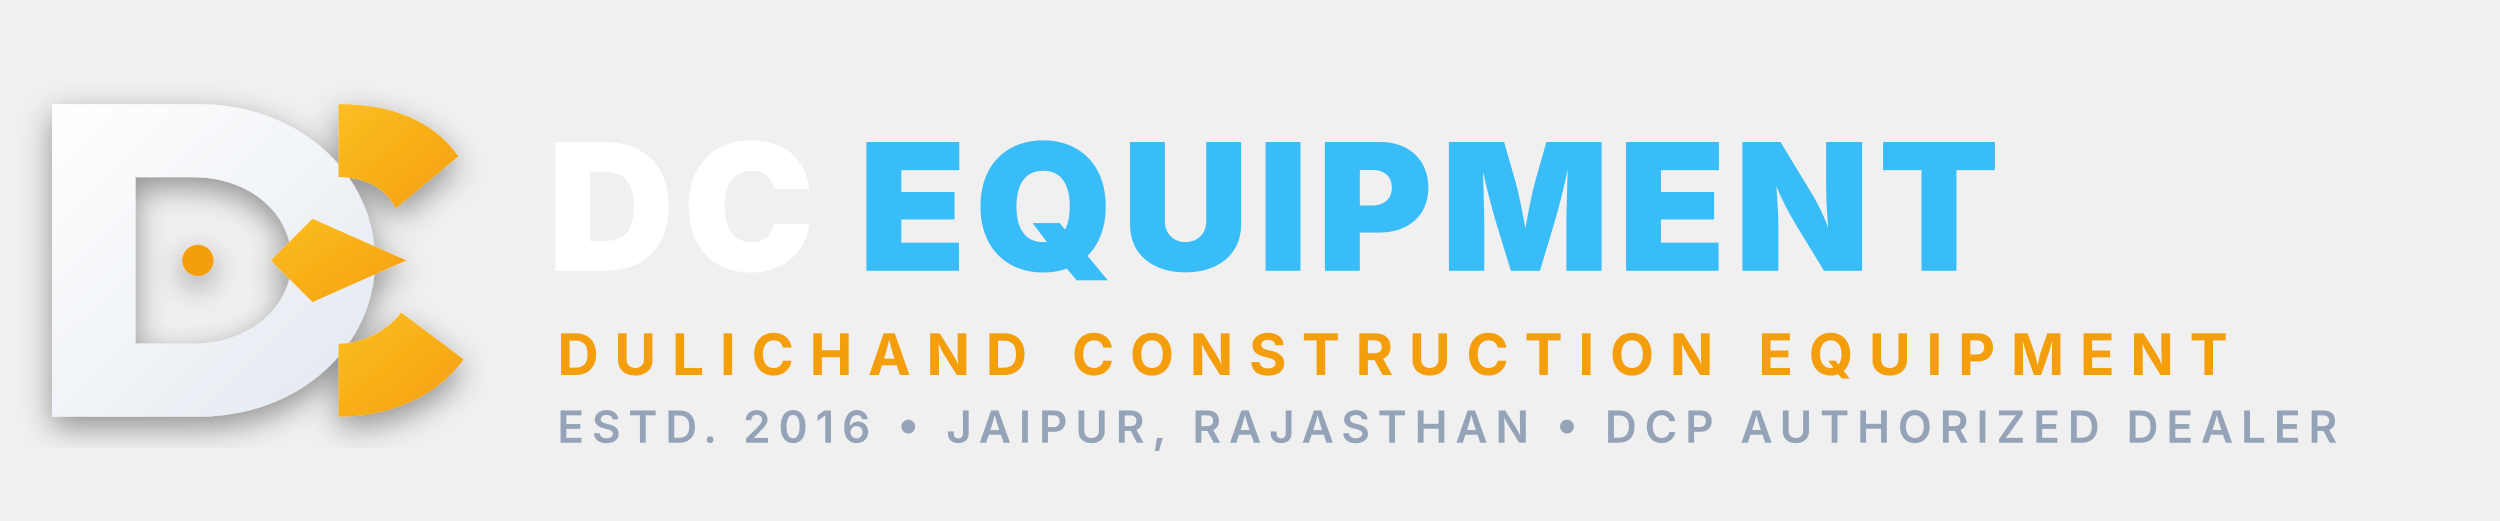
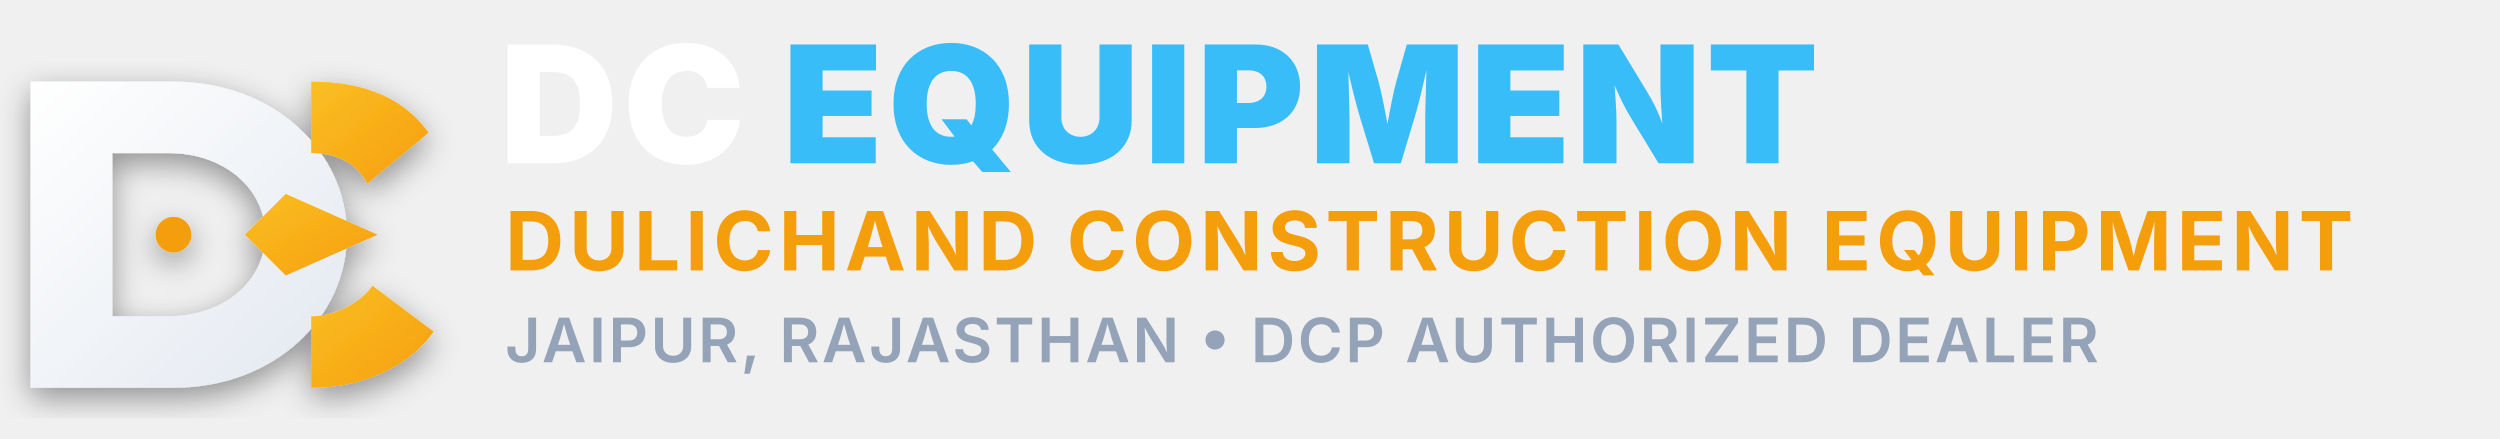
- <svg xmlns="http://www.w3.org/2000/svg" viewBox="0 0 480 100" fill="none" class="w-auto h-12">
+ <svg xmlns="http://www.w3.org/2000/svg" viewBox="0 0 490 86" fill="none" class="w-auto h-16">
  <defs>
    <linearGradient id="dcWhiteGrad" x1="0%" y1="0%" x2="100%" y2="100%">
      <stop offset="0%" stop-color="#FFFFFF" />
      <stop offset="100%" stop-color="#E2E8F0" />
    </linearGradient>
    <linearGradient id="dcGoldGradDark" x1="0%" y1="0%" x2="100%" y2="100%">
      <stop offset="0%" stop-color="#FBBF24" />
      <stop offset="100%" stop-color="#F59E0B" />
    </linearGradient>
    <filter id="shadowDark" x="-10%" y="-10%" width="120%" height="120%">
      <feDropShadow dx="0" dy="2" stdDeviation="3" flood-color="#000000" flood-opacity="0.4" />
    </filter>
  </defs>
-   <g transform="translate(10, 8)" filter="url(#shadowDark)">
+   <g transform="translate(6, 4)" filter="url(#shadowDark)">
    <path d="M 0 12 L 0 72 L 28 72 C 48 72 62 58 62 42 C 62 26 48 12 28 12 Z M 16 26 L 27 26 C 38 26 46 33 46 42 C 46 51 38 58 27 58 L 16 58 Z" fill="url(#dcWhiteGrad)" />
    <path d="M 78 22 C 73 15 65 12 55 12 L 55 26 C 60 26 64 28 66 32 L 78 22 Z" fill="url(#dcGoldGradDark)" />
    <path d="M 55 58 L 55 72 C 65 72 74 68 79 61 L 67 52 C 65 55 60 58 55 58 Z" fill="url(#dcGoldGradDark)" />
    <polygon points="50,34 68,42 50,50 42,42" fill="url(#dcGoldGradDark)" />
-     <circle cx="28" cy="42" r="3" fill="#F59E0B" />
+     <circle cx="28" cy="42" r="3.5" fill="#F59E0B" />
  </g>
-   <g transform="translate(105, 20)">
-     <text x="0" y="32" font-family="'Inter', 'Montserrat', 'Segoe UI', sans-serif" font-weight="900" font-size="34" letter-spacing="1.5" fill="#FFFFFF">
+   <g transform="translate(98, 4)">
+     <text x="0" y="28" font-family="'Inter', 'Montserrat', 'Segoe UI', system-ui, sans-serif" font-weight="900" font-size="32" letter-spacing="1" fill="#FFFFFF">
      DC <tspan fill="#38BDF8">EQUIPMENT</tspan>
    </text>
-     <text x="2" y="52" font-family="'Inter', 'Segoe UI', sans-serif" font-weight="700" font-size="11" letter-spacing="3" fill="#F59E0B">
+     <text x="1" y="49" font-family="'Inter', 'Segoe UI', system-ui, sans-serif" font-weight="700" font-size="16" letter-spacing="1" fill="#F59E0B">
      DULICHAND CONSTRUCTION EQUIPMENT
    </text>
-     <text x="2" y="65" font-family="'Inter', 'Segoe UI', sans-serif" font-weight="600" font-size="8.5" letter-spacing="1.5" fill="#94A3B8">
-       ESTD. 2016 • JAIPUR, RAJASTHAN • DCP AUTHORIZED DEALER
+     <text x="1" y="67" font-family="'Inter', 'Segoe UI', system-ui, sans-serif" font-weight="600" font-size="12" letter-spacing="0.5" fill="#94A3B8">
+       JAIPUR, RAJASTHAN • DCP AUTHORIZED DEALER
    </text>
  </g>
</svg>
